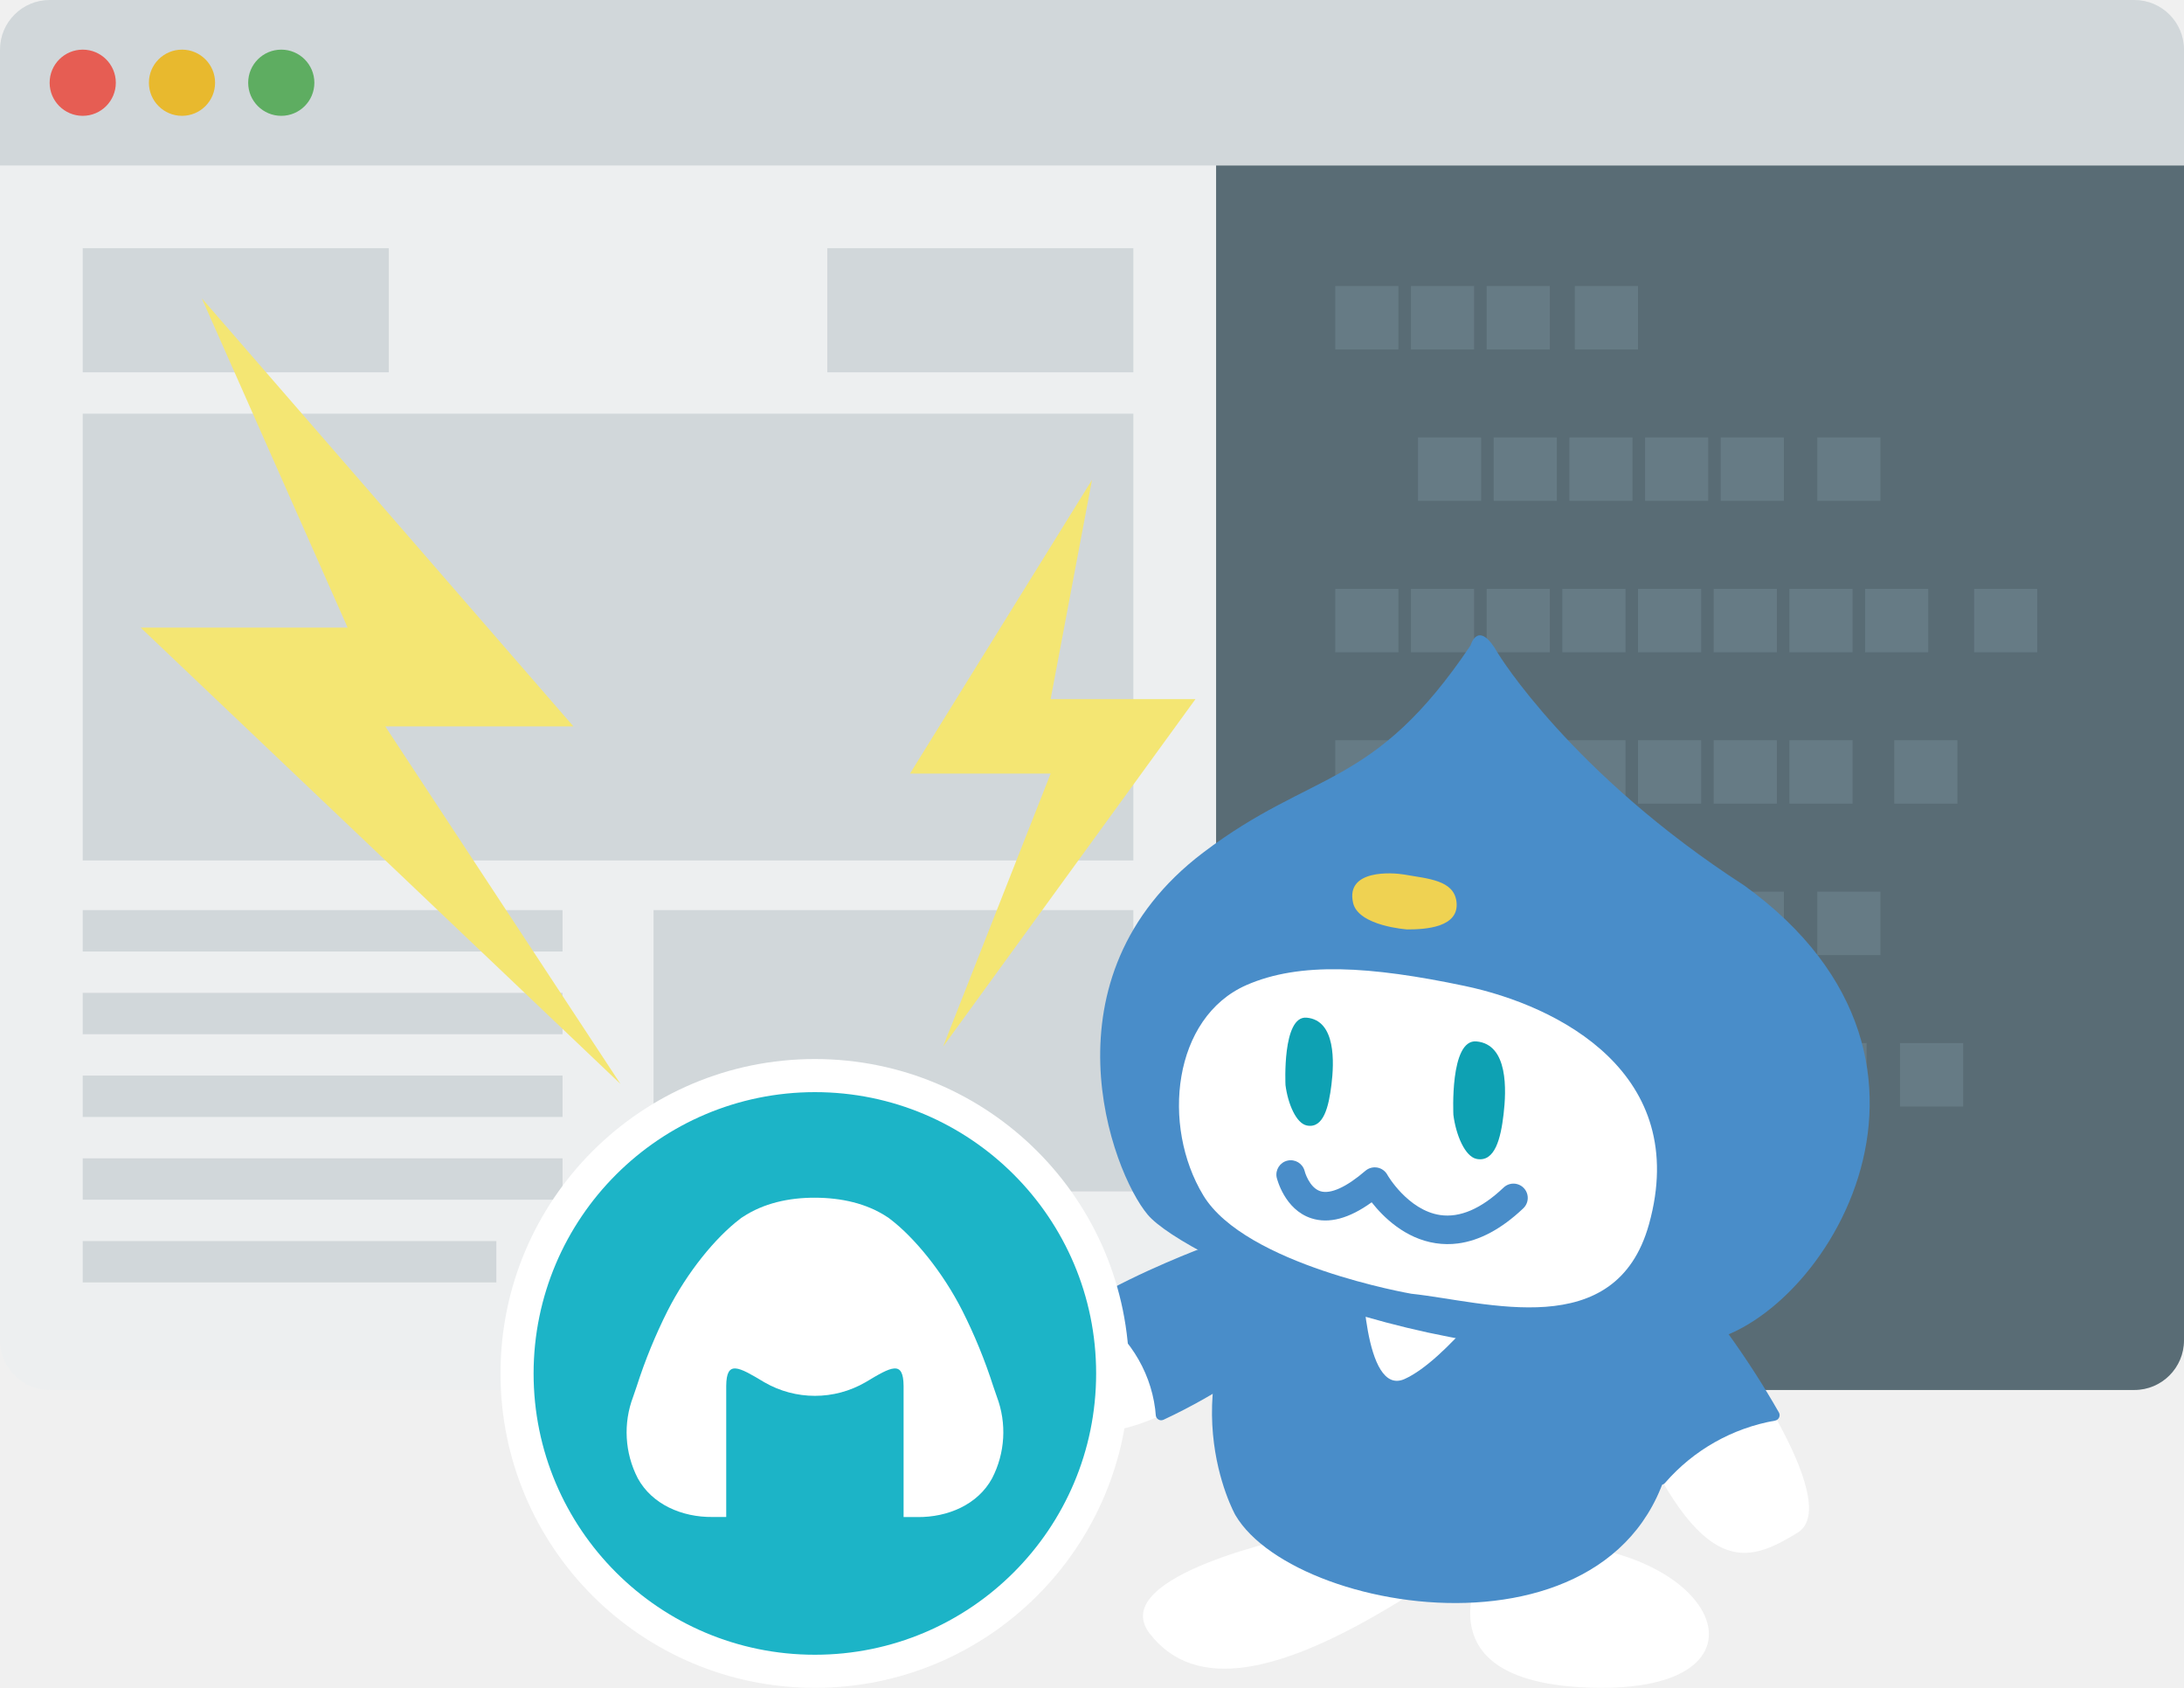
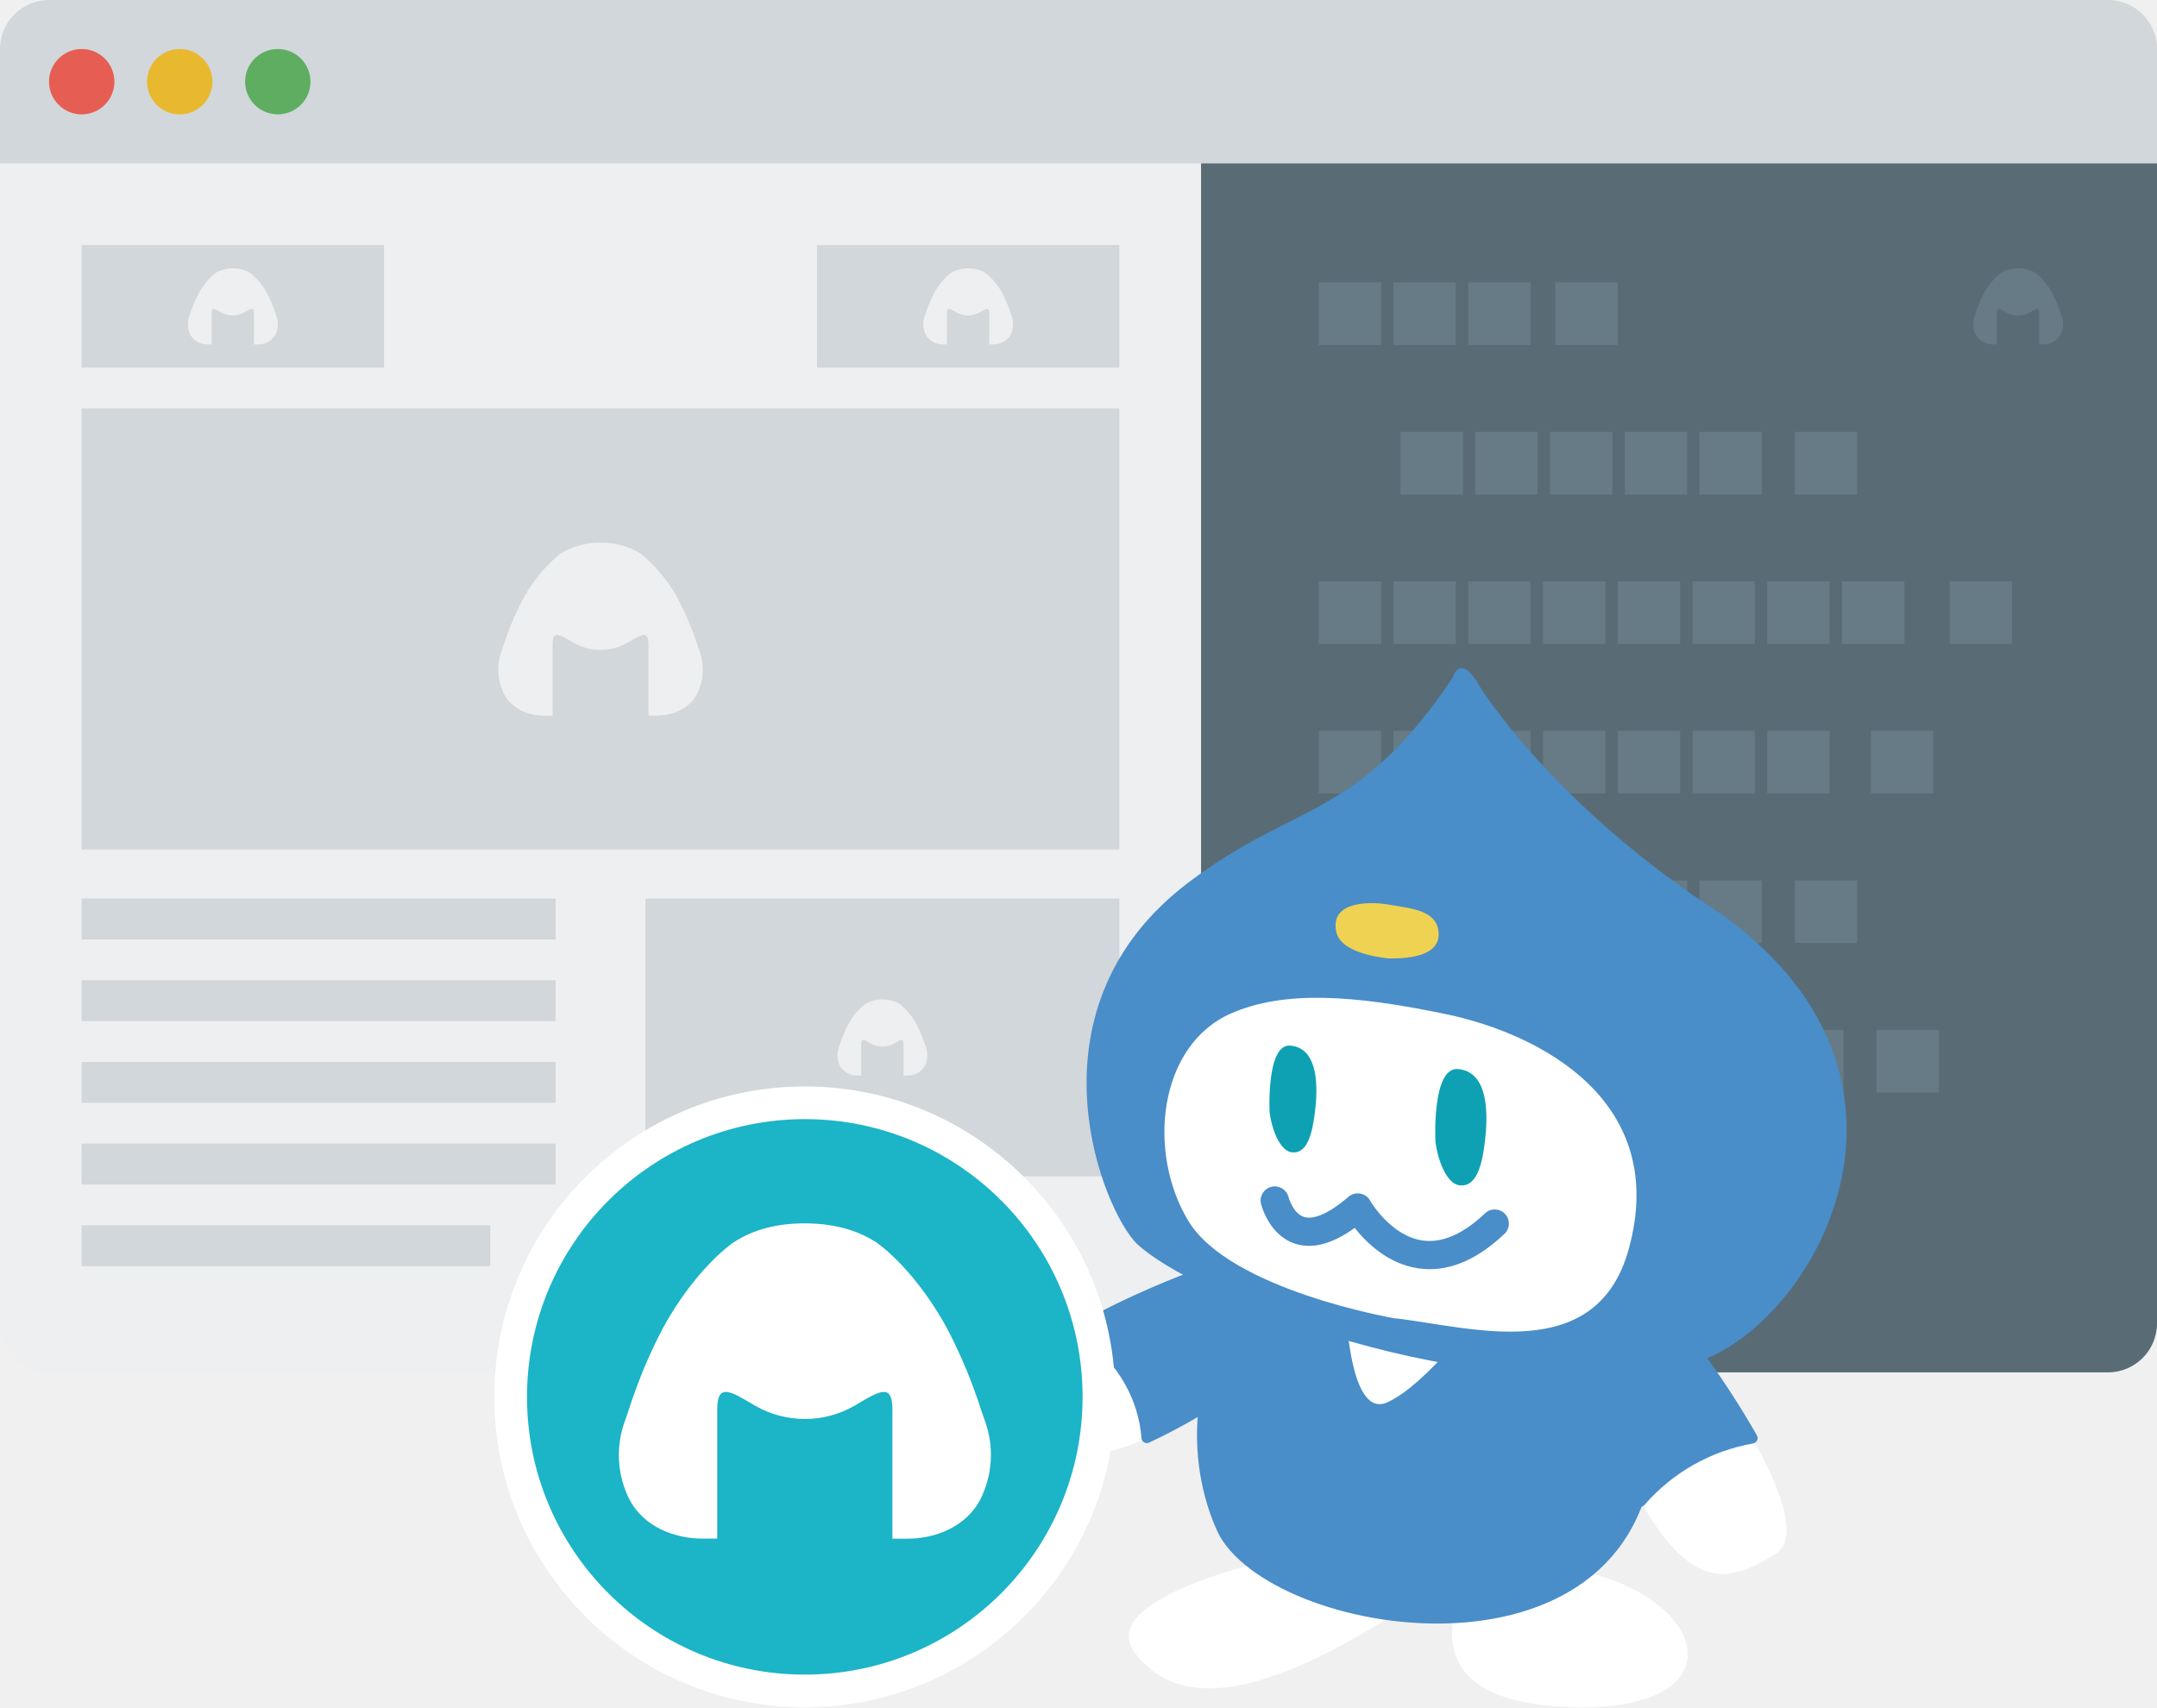
- <svg xmlns="http://www.w3.org/2000/svg" id="レイヤー_1" data-name="レイヤー 1" viewBox="0 0 528 408">
+ <svg xmlns="http://www.w3.org/2000/svg" id="レイヤー_1" data-name="レイヤー 1" viewBox="0 0 528 418">
  <defs>
-     <style>.cls-1{fill:none}.cls-3{fill:#d1d7da}.cls-9{letter-spacing:-.03em}.cls-10{fill:#fff}.cls-11{fill:#498dc9}</style>
+     <style>.cls-1{fill:none}.cls-4{fill:#fff}.cls-5{fill:#edeff0}.cls-6{fill:#d1d7da}.cls-12{letter-spacing:-.03em}.cls-14{fill:#498dc9}</style>
    <clipPath id="clip-path">
      <path class="cls-1" d="M-1650 0H-50v900h-1600z" />
    </clipPath>
  </defs>
-   <rect width="528" height="336" rx="12" ry="12" fill="#edeff0" />
-   <path class="cls-3" d="M12 0h504a12 12 0 0 1 12 12v28H0V12A12 12 0 0 1 12 0z" />
+   <g clip-path="url(#clip-path)">
+     <path class="cls-4" d="M304 70h-900a24 24 0 0 0-24 24v600a24 24 0 0 0 24 24h348.86L-266 850h240l-18.86-132H304a24 24 0 0 0 24-24V94a24 24 0 0 0-24-24zm-12 528h-876V106h876z" opacity=".1" />
+   </g>
+   <rect class="cls-5" width="528" height="336" rx="12" ry="12" />
+   <path class="cls-6" d="M12 0h504a12 12 0 0 1 12 12v28H0V12A12 12 0 0 1 12 0z" />
  <path d="M294 40h234v284a12 12 0 0 1-12 12H294V40z" fill="#596c75" />
  <circle cx="20" cy="20" r="8" fill="#e65d53" />
  <circle cx="44" cy="20" r="8" fill="#e8b92e" />
  <circle cx="68" cy="20" r="8" fill="#5ead61" />
-   <path class="cls-3" d="M20 60h74v30H20zm0 40h254v108H20zm138 120h116v68H158zm-138 0h116v10H20zm0 20h116v10H20zm0 20h116v10H20zm0 20h116v10H20zm0 20h100v10H20zM200 60h74v30h-74z" />
-   <text transform="translate(321 82)" font-size="20" fill="#667b85" font-family="KozGoPr6N-Regular-83pv-RKSJ-H,Kozuka Gothic Pr6N">
-     <tspan class="cls-9">■■■</tspan>
+   <path class="cls-6" d="M20 60h74v30H20zm0 40h254v108H20zm138 120h116v68H158zm-138 0h116v10H20zm0 20h116v10H20zm0 20h116v10H20zm0 20h116v10H20zm0 20h100v10H20zM200 60h74v30h-74z" />
+   <text transform="translate(321 82)" fill="#667b85" font-size="20" font-family="KozGoPr6N-Regular-83pv-RKSJ-H,Kozuka Gothic Pr6N">
+     <tspan class="cls-12">■■■</tspan>
    <tspan x="57.92" y="0">■</tspan>
    <tspan x="0" y="36.6"> </tspan>
-     <tspan class="cls-9" x="20" y="36.6">■■■■■</tspan>
+     <tspan class="cls-12" x="20" y="36.6">■■■■■</tspan>
    <tspan x="116.53" y="36.6">■</tspan>
-     <tspan class="cls-9" x="0" y="73.2">■■■■■■■■</tspan>
+     <tspan class="cls-12" x="0" y="73.2">■■■■■■■■</tspan>
    <tspan x="154.45" y="73.2">■</tspan>
-     <tspan class="cls-9" x="0" y="109.8">■■■■■■■</tspan>
+     <tspan class="cls-12" x="0" y="109.8">■■■■■■■</tspan>
    <tspan x="135.14" y="109.8">■</tspan>
    <tspan x="0" y="146.4"> </tspan>
-     <tspan class="cls-9" x="20" y="146.4">■■■■■</tspan>
+     <tspan class="cls-12" x="20" y="146.4">■■■■■</tspan>
    <tspan x="116.53" y="146.4">■</tspan>
    <tspan x="0" y="183"> </tspan>
-     <tspan class="cls-9" x="40" y="183">■■■■■</tspan>
+     <tspan class="cls-12" x="40" y="183">■■■■■</tspan>
    <tspan x="136.53" y="183">■</tspan>
-     <tspan class="cls-9" x="0" y="219.59">■■■■■</tspan>
+     <tspan class="cls-12" x="0" y="219.59">■■■■■</tspan>
    <tspan x="96.53" y="219.59">■</tspan>
  </text>
-   <path class="cls-10" d="M314.4 371.16s-47.46 9.6-36.41 23.77 31.54 9.79 60.2-7.78-23.79-15.99-23.79-15.99zm46.51 2.42s-23 33.76 25.25 34.41 26.84-40.53-25.25-34.41zm-69.47-70.77s-47.18 17.45-41.18 30 12.64 22.82 49.84-1.71-8.66-28.29-8.66-28.29z" />
-   <path class="cls-11" d="M298.65 366.22s-17.31-30.75 8.7-64c14.9-19 41.4-23.36 56.18-19.26 15.23 4.22 43.51 8.49 41.63 58.7-2.37 63.34-91.42 50.34-106.51 24.56z" />
-   <path class="cls-10" d="M416.55 322.87s29.86 40.48 18 47.65-23.09 12.14-40.71-28.79 22.71-18.86 22.71-18.86zm-87.26-16.04s.33 31 10.3 26.51 23.93-23.71 23.93-23.71z" />
-   <path class="cls-11" d="M315.73 312.78c-1-4.06-5.5-7.19-13.26-9.31a65.85 65.85 0 0 0-10.92-2 1.33 1.33 0 0 0-.56.07c-.15.06-15.24 5.67-27.21 12.72a1.3 1.3 0 0 0-.64 1.09 1.33 1.33 0 0 0 .58 1.13c8.78 5.87 14.3 14.43 15.55 24.1.07.52.11 1 .15 1.56a1.33 1.33 0 0 0 .64 1 1.3 1.3 0 0 0 .84.17 1.21 1.21 0 0 0 .36-.1 140.64 140.64 0 0 0 19.56-11.12c11.44-7.48 16.32-13.82 14.91-19.31zm114.35 28.68a213.3 213.3 0 0 0-12.48-19.36 1.24 1.24 0 0 0-.42-.37c-2-1.08-19.35-10.28-26.4-3.86-4.2 3.82-3.6 11.79 1.82 24.38a165 165 0 0 0 7.82 16 1.31 1.31 0 0 0 1 .66h.29a1.3 1.3 0 0 0 .83-.45 45.61 45.61 0 0 1 26.62-15.06 1.32 1.32 0 0 0 .94-.73 1.3 1.3 0 0 0-.02-1.21z" />
-   <path class="cls-11" d="M277.48 293.64c-8.82-10.45-26.22-57.49 13.35-87.51C317.53 185.87 332 191 355.53 156c0 0 1.81-6.61 6.66 2 0 0 17.64 29 59.53 56.07C481.69 257.39 439 322 410 324.63c-57.35 10.31-123.71-20.53-132.52-30.99z" />
-   <path class="cls-10" d="M341.18 312.73s-40.06-6.91-50.27-23.77-7.38-43 10.41-50.83c12.92-5.67 29.93-4.6 52.78.2s54.68 21.22 44.56 57.6c-8.04 28.9-39.38 18.73-57.48 16.8z" />
-   <path d="M340.19 224.67s-11.78-.79-13.07-6.42c-1.86-8.16 9.53-7.35 12.47-6.83 5.69 1 11.85 1.33 12.52 6.5.81 6.27-7.47 6.76-11.92 6.75z" fill="#efd252" />
-   <path d="M310.78 262.31s-.86-16.85 5.11-16.31c7.12.63 6.65 10.88 6 16.18s-1.9 10.68-5.93 9.89c-2.61-.51-4.6-5.27-5.18-9.76zm40.59 7.2s-.94-18.35 5.56-17.77c7.76.69 7.25 11.85 6.57 17.62s-2.07 11.64-6.5 10.79c-2.83-.56-5-5.75-5.63-10.64z" fill="#0ea1b3" />
-   <path class="cls-11" d="M352.45 300.58a19.25 19.25 0 0 1-5.36-.06c-7.41-1.11-12.69-6.35-15.48-9.89-5.44 3.93-10.33 5.24-14.57 3.87-6.51-2.09-8.32-9.58-8.4-9.9a3.47 3.47 0 0 1 6.75-1.59c0 .1 1.1 4.08 3.82 4.94 2.46.77 6.32-1 10.87-4.92a3.48 3.48 0 0 1 5.31.92c0 .08 5 8.61 12.78 9.76 4.77.7 9.91-1.51 15.26-6.57a3.46 3.46 0 1 1 4.78 5c-5.21 4.93-10.5 7.76-15.76 8.44z" />
-   <circle class="cls-1" cx="197" cy="332" r="76" />
-   <circle cx="197" cy="332" r="72" fill="#1cb4c7" />
-   <path class="cls-10" d="M197 264a68 68 0 1 1-68 68 68.07 68.07 0 0 1 68-68m0-8a76 76 0 1 0 76 76 76 76 0 0 0-76-76z" />
-   <path class="cls-10" d="M241 337.63l-.87-2.52a126.5 126.5 0 0 0-7.48-18.28c-4.71-9.28-11.55-17.67-17.48-22.17l-.33-.26-.36-.23c-5-3.3-11.1-4.63-17.45-4.65s-12.47 1.35-17.45 4.65l-.36.23-.33.26c-5.93 4.5-12.77 12.89-17.48 22.17a126.5 126.5 0 0 0-7.48 18.28c-.3.87-.59 1.71-.86 2.52a24.2 24.2 0 0 0 1.11 19.7c3.45 6.34 10.71 9.45 18.08 9.37h3.31V335c.06-6.26 2.91-4.66 9.21-.87a24.41 24.41 0 0 0 24.46 0c6.3-3.79 9.15-5.39 9.21.87v31.72h3.31c7.37.08 14.63-3 18.09-9.37a24.27 24.27 0 0 0 1.15-19.72z" />
-   <path d="M48.78 72.1l89.85 103.49H93.14L150 262.02 34 151.71h50.04L48.78 72.1zM264 116l-44 71h34l-26 66 61.01-84H254l10-53z" fill="#f4e673" />
-   <g clip-path="url(#clip-path)">
-     <path class="cls-10" d="M304 70h-900a24 24 0 0 0-24 24v600a24 24 0 0 0 24 24h348.86L-266 850h240l-18.86-132H304a24 24 0 0 0 24-24V94a24 24 0 0 0-24-24zm-12 528h-876V106h876z" opacity=".2" />
-   </g>
+   <path class="cls-5" d="M171.14 159.23l-.47-1.38a70.34 70.34 0 0 0-4.11-10 37.34 37.34 0 0 0-9.6-12.17l-.18-.15-.2-.12a19.21 19.21 0 0 0-19.16 0l-.2.12-.18.15a37.34 37.34 0 0 0-9.6 12.17 70.34 70.34 0 0 0-4.11 10l-.47 1.38a13.32 13.32 0 0 0 .61 10.81c1.9 3.49 5.88 5.19 9.93 5.15h1.83v-17.43c0-3.44 1.6-2.56 5.06-.48a13.36 13.36 0 0 0 13.42 0c3.46-2.08 5-3 5.06.48v17.42h1.83c4.05 0 8-1.66 9.93-5.15a13.32 13.32 0 0 0 .61-10.8z" />
+   <path class="cls-5" d="M171.14 159.23l-.47-1.38a70.34 70.34 0 0 0-4.11-10 37.34 37.34 0 0 0-9.6-12.17l-.18-.15-.2-.12a19.21 19.21 0 0 0-19.16 0l-.2.12-.18.15a37.34 37.34 0 0 0-9.6 12.17 70.34 70.34 0 0 0-4.11 10l-.47 1.38a13.32 13.32 0 0 0 .61 10.81c1.9 3.49 5.88 5.19 9.93 5.15h1.83v-17.43c0-3.44 1.6-2.56 5.06-.48a13.36 13.36 0 0 0 13.42 0c3.46-2.08 5-3 5.06.48v17.42h1.83c4.05 0 8-1.66 9.93-5.15a13.32 13.32 0 0 0 .61-10.8zM67.62 77.3l-.21-.61a30.69 30.69 0 0 0-1.8-4.41 16.37 16.37 0 0 0-4.23-5.36l-.08-.06-.08-.06a8.51 8.51 0 0 0-8.44 0l-.08.06-.08.06a16.37 16.37 0 0 0-4.23 5.36 30.69 30.69 0 0 0-1.8 4.41l-.21.61a5.85 5.85 0 0 0 .27 4.76A4.79 4.79 0 0 0 51 84.32h.8v-7.67c0-1.51.7-1.12 2.23-.21a5.87 5.87 0 0 0 5.9 0c1.53-.91 2.22-1.3 2.23.21v7.67H63a4.78 4.78 0 0 0 4.37-2.26 5.85 5.85 0 0 0 .25-4.76zm180 0l-.21-.61a30.69 30.69 0 0 0-1.8-4.41 16.37 16.37 0 0 0-4.23-5.36l-.08-.06-.08-.06a8.51 8.51 0 0 0-8.44 0l-.08.06-.08.06a16.37 16.37 0 0 0-4.23 5.36 30.69 30.69 0 0 0-1.8 4.41l-.21.61a5.85 5.85 0 0 0 .27 4.76 4.79 4.79 0 0 0 4.35 2.26h.8v-7.67c0-1.51.7-1.12 2.23-.21a5.87 5.87 0 0 0 5.9 0c1.53-.91 2.22-1.3 2.23.21v7.67h.8a4.78 4.78 0 0 0 4.37-2.26 5.85 5.85 0 0 0 .29-4.76z" />
+   <path d="M504.62 77.3l-.21-.61a30.69 30.69 0 0 0-1.8-4.41 16.37 16.37 0 0 0-4.23-5.36l-.08-.06-.08-.06a8.51 8.51 0 0 0-8.44 0l-.08.06-.08.06a16.37 16.37 0 0 0-4.23 5.36 30.69 30.69 0 0 0-1.8 4.41l-.21.61a5.85 5.85 0 0 0 .27 4.76 4.79 4.79 0 0 0 4.35 2.26h.8v-7.67c0-1.51.7-1.12 2.23-.21a5.87 5.87 0 0 0 5.9 0c1.53-.91 2.22-1.3 2.23.21v7.67h.8a4.78 4.78 0 0 0 4.37-2.26 5.85 5.85 0 0 0 .29-4.76z" fill="#667b85" />
+   <path class="cls-5" d="M226.62 256.3l-.21-.61a30.69 30.69 0 0 0-1.8-4.41 16.37 16.37 0 0 0-4.23-5.36l-.08-.06-.08-.06a8.51 8.51 0 0 0-8.44 0l-.08.06-.08.06a16.37 16.37 0 0 0-4.23 5.36 30.69 30.69 0 0 0-1.8 4.41l-.21.61a5.85 5.85 0 0 0 .27 4.76 4.79 4.79 0 0 0 4.37 2.26h.8v-7.67c0-1.51.7-1.12 2.23-.21a5.87 5.87 0 0 0 5.9 0c1.53-.91 2.22-1.3 2.23.21v7.67h.8a4.78 4.78 0 0 0 4.37-2.26 5.85 5.85 0 0 0 .27-4.76z" />
+   <path class="cls-4" d="M314.4 381.16s-47.46 9.6-36.41 23.77 31.54 9.79 60.2-7.78-23.79-15.99-23.79-15.99zm46.51 2.42s-23 33.76 25.25 34.41 26.84-40.53-25.25-34.41zm-69.47-70.77s-47.18 17.45-41.18 30 12.64 22.82 49.84-1.71-8.66-28.29-8.66-28.29z" />
+   <path class="cls-14" d="M298.65 376.22s-17.31-30.75 8.7-64c14.9-19 41.4-23.36 56.18-19.26 15.23 4.22 43.51 8.49 41.63 58.7-2.37 63.34-91.42 50.34-106.51 24.56z" />
+   <path class="cls-4" d="M416.55 332.87s29.86 40.48 18 47.65-23.09 12.14-40.71-28.79 22.71-18.86 22.71-18.86zm-87.26-16.04s.33 31 10.3 26.51 23.93-23.71 23.93-23.71z" />
+   <path class="cls-14" d="M315.73 322.78c-1-4.06-5.5-7.19-13.26-9.31a65.85 65.85 0 0 0-10.92-2 1.33 1.33 0 0 0-.56.07c-.15.06-15.24 5.67-27.21 12.72a1.3 1.3 0 0 0-.64 1.09 1.33 1.33 0 0 0 .58 1.13c8.78 5.87 14.3 14.43 15.55 24.1.07.52.11 1 .15 1.56a1.33 1.33 0 0 0 .64 1 1.3 1.3 0 0 0 .84.17 1.21 1.21 0 0 0 .36-.1 140.64 140.64 0 0 0 19.56-11.12c11.44-7.48 16.32-13.82 14.91-19.31zm114.35 28.68a213.3 213.3 0 0 0-12.48-19.36 1.24 1.24 0 0 0-.42-.37c-2-1.08-19.35-10.28-26.4-3.86-4.2 3.82-3.6 11.79 1.82 24.38a165 165 0 0 0 7.82 16 1.31 1.31 0 0 0 1 .66h.29a1.3 1.3 0 0 0 .83-.45 45.61 45.61 0 0 1 26.62-15.06 1.32 1.32 0 0 0 .94-.73 1.3 1.3 0 0 0-.02-1.21z" />
+   <path class="cls-14" d="M277.48 303.64c-8.82-10.45-26.22-57.49 13.35-87.51C317.53 195.87 332 201 355.53 166c0 0 1.81-6.61 6.66 2 0 0 17.64 29 59.53 56.07C481.69 267.39 439 332 410 334.63c-57.35 10.31-123.71-20.53-132.52-30.99z" />
+   <path class="cls-4" d="M341.18 322.73s-40.06-6.91-50.27-23.77-7.38-43 10.41-50.83c12.92-5.67 29.93-4.6 52.78.2s54.68 21.22 44.56 57.6c-8.04 28.9-39.38 18.73-57.48 16.8z" />
+   <path d="M340.19 234.67s-11.78-.79-13.07-6.42c-1.86-8.16 9.53-7.35 12.47-6.83 5.69 1 11.85 1.33 12.52 6.5.81 6.27-7.47 6.76-11.92 6.75z" fill="#efd252" />
+   <path d="M310.78 272.31s-.86-16.85 5.11-16.31c7.12.63 6.65 10.88 6 16.18s-1.9 10.68-5.93 9.89c-2.61-.51-4.6-5.27-5.18-9.76zm40.59 7.2s-.94-18.35 5.56-17.77c7.76.69 7.25 11.85 6.57 17.62s-2.07 11.64-6.5 10.79c-2.83-.56-5-5.75-5.63-10.64z" fill="#0ea1b3" />
+   <path class="cls-14" d="M352.45 310.58a19.25 19.25 0 0 1-5.36-.06c-7.41-1.11-12.69-6.35-15.48-9.89-5.44 3.93-10.33 5.24-14.57 3.87-6.51-2.09-8.32-9.58-8.4-9.9a3.47 3.47 0 0 1 6.75-1.59c0 .1 1.1 4.08 3.82 4.94 2.46.77 6.32-1 10.87-4.92a3.48 3.48 0 0 1 5.31.92c0 .08 5 8.61 12.78 9.76 4.77.7 9.91-1.51 15.26-6.57a3.46 3.46 0 1 1 4.78 5c-5.21 4.93-10.5 7.76-15.76 8.44z" />
+   <circle class="cls-1" cx="197" cy="342" r="76" />
+   <circle cx="197" cy="342" r="72" fill="#1cb4c7" />
+   <path class="cls-4" d="M197 274a68 68 0 1 1-68 68 68.07 68.07 0 0 1 68-68m0-8a76 76 0 1 0 76 76 76 76 0 0 0-76-76z" />
+   <path class="cls-4" d="M241 347.63l-.87-2.52a126.5 126.5 0 0 0-7.48-18.28c-4.71-9.28-11.55-17.67-17.48-22.17l-.33-.26-.36-.23c-5-3.3-11.1-4.63-17.45-4.65s-12.47 1.35-17.45 4.65l-.36.23-.33.26c-5.93 4.5-12.77 12.89-17.48 22.17a126.5 126.5 0 0 0-7.48 18.28c-.3.87-.59 1.71-.86 2.52a24.2 24.2 0 0 0 1.11 19.7c3.45 6.34 10.71 9.45 18.08 9.37h3.31V345c.06-6.26 2.91-4.66 9.21-.87a24.41 24.41 0 0 0 24.46 0c6.3-3.79 9.15-5.39 9.21.87v31.72h3.31c7.37.08 14.63-3 18.09-9.37a24.27 24.27 0 0 0 1.15-19.72z" />
</svg>
